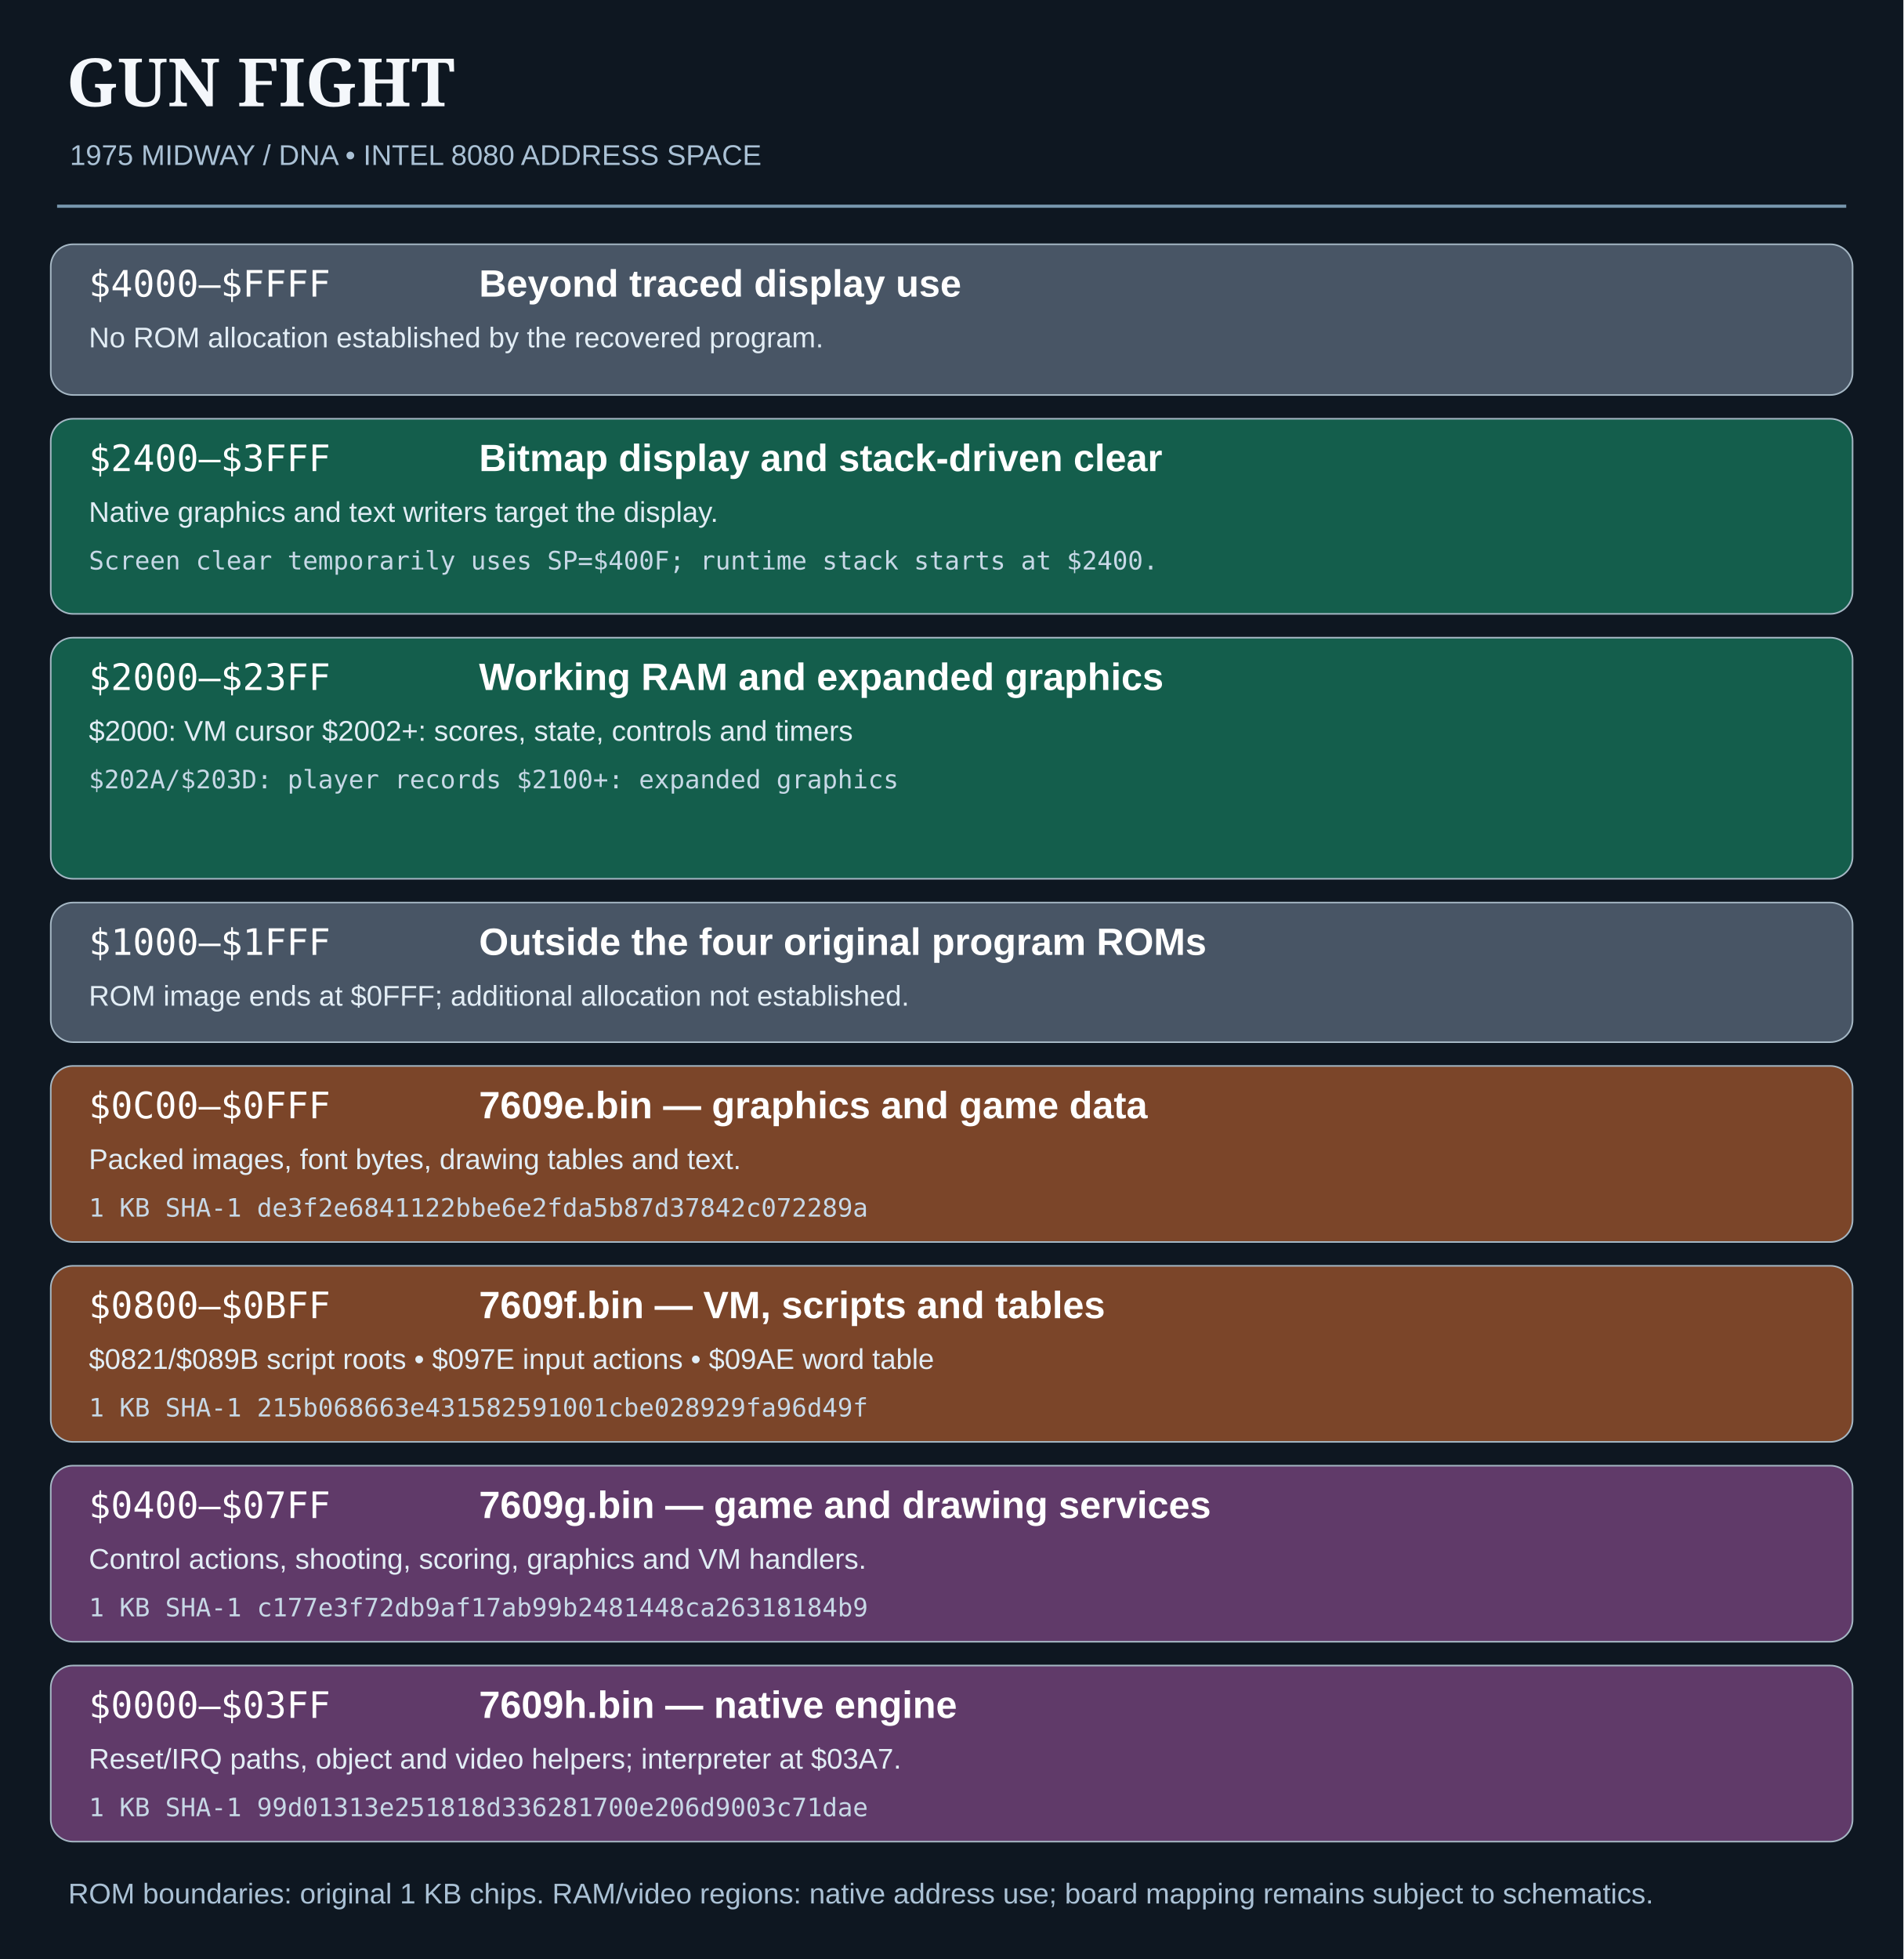
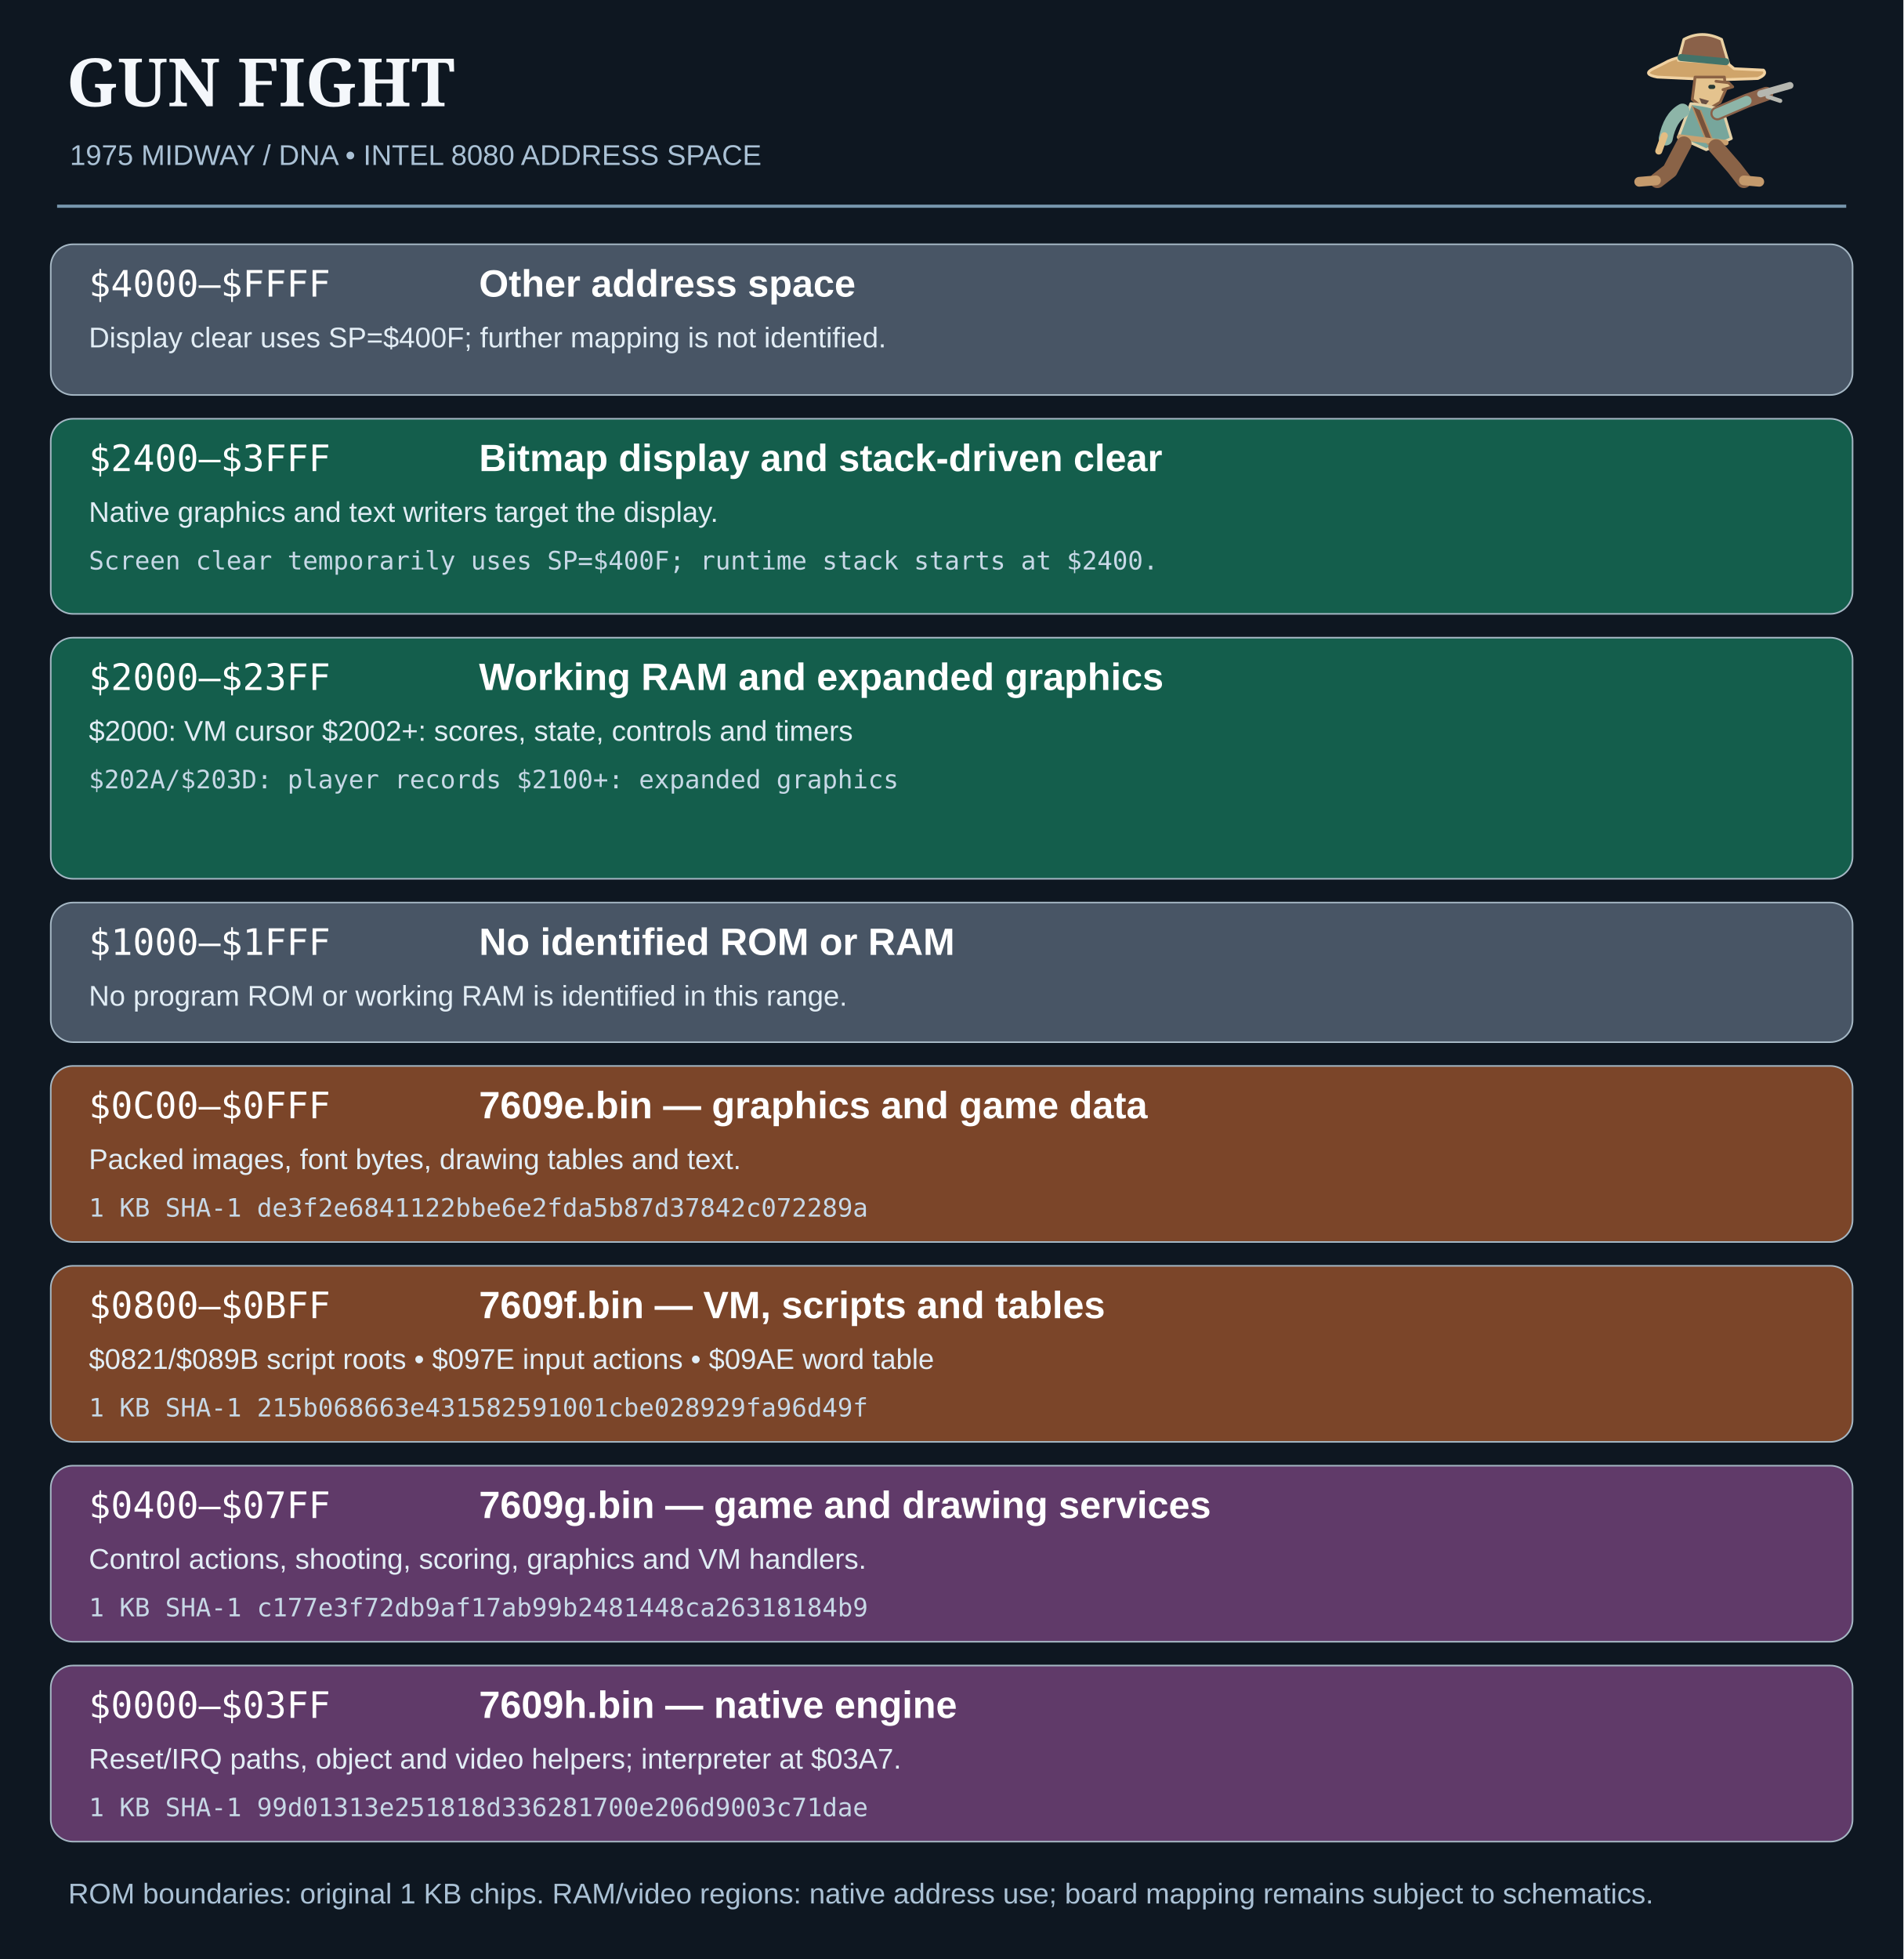
<svg xmlns="http://www.w3.org/2000/svg" width="1200" height="1235" viewBox="0 0 1200 1235" role="img" aria-labelledby="title description">
  <rect width="1200" height="1235" fill="#0e1721" />
  <style>.title{fill:#f4f7fb;font:700 42px Georgia,serif}.subtitle{fill:#aac1d5;font:18px Arial,sans-serif}.range{fill:#ffffff;font:23px monospace}.heading{fill:#ffffff;font:700 24px Arial,sans-serif}.body{fill:#e2edf5;font:18px Arial,sans-serif}.small{fill:#c7d8e6;font:16px monospace}</style>
  <text class="title" x="42" y="67">GUN FIGHT</text>
  <text class="subtitle" x="44" y="104">1975 MIDWAY / DNA  •  INTEL 8080 ADDRESS SPACE</text>
  <line x1="36" y1="130" x2="1164" y2="130" stroke="#7796ad" stroke-width="2" />
+   <g transform="translate(1015 9) scale(.88)" stroke-linecap="round" stroke-linejoin="round" aria-label="Gun Fight cowboy emblem">
+     <path d="M39 35 Q49 29 66 30 L78 28 L83 34 L89 39 L110 40 Q113 43 106 46 L77 47 L34 45 Q23 43 31 39 Z" fill="#cfa46a" stroke="#f1d2a2" stroke-width="2" />
+     <path d="M49 33 L53 18 Q66 11 80 18 L85 35 Z" fill="#8a6149" stroke="#ead1a3" stroke-width="2" />
+     <path d="M51 31 L83 34" stroke="#427369" stroke-width="5" />
+     <path d="M61 45 L82 45 L83 54 L79 63 L69 69 L59 61 Z" fill="#e4c38e" stroke="#8b6244" stroke-width="2" />
+     <path d="M76 48 L85 49 L88 52 L81 54" fill="#e4c38e" stroke="#8b6244" stroke-width="2" />
+     <path d="M72 52 L74 52" stroke="#293a35" stroke-width="3" />
+     <path d="M64 60 L71 62 L67 67" fill="#695044" />
+     <path d="M58 64 Q70 65 81 69 L87 89 L69 97 L49 88 Z" fill="#77a69c" stroke="#e3d1a8" stroke-width="2" />
+     <path d="M59 66 L70 93 L75 94 L65 69" fill="#77523b" stroke="#b88f62" stroke-width="1" />
+     <path d="M50 88 L83 92" stroke="#caa170" stroke-width="4" />
+     <path d="M77 71 L98 62 L112 57" fill="none" stroke="#8a6149" stroke-width="10" />
+     <path d="M77 71 L98 62" fill="none" stroke="#8db5a8" stroke-width="7" />
+     <path d="M108 57 L122 53 L129 51" fill="none" stroke="#b5b6af" stroke-width="5" />
+     <path d="M113 59 L122 62" stroke="#b5b6af" stroke-width="3" />
+     <path d="M52 69 Q43 74 40 89" fill="none" stroke="#8db5a8" stroke-width="10" />
+     <path d="M39 87 L35 98" fill="none" stroke="#e3bd83" stroke-width="5" />
+     <path d="M53 93 L43 112 L34 119" stroke="#8a6347" stroke-width="11" fill="none" />
+     <path d="M76 95 L89 110 L96 119" stroke="#8a6347" stroke-width="11" fill="none" />
+     <path d="M33 119 L21 120 M96 119 L107 120" stroke="#c49a6c" stroke-width="7" />
+   </g>
  <g transform="translate(32 154)">
    <rect width="1136" height="95" rx="14" fill="#485565" stroke="#a5b7c4" stroke-width="1" />
    <text x="24" y="33" class="range">$4000–$FFFF</text>
-     <text x="270" y="33" class="heading">Beyond traced display use</text>
-     <text x="24" y="65" class="body">No ROM allocation established by the recovered program.</text>
+     <text x="270" y="33" class="heading">Other address space</text>
+     <text x="24" y="65" class="body">Display clear uses SP=$400F; further mapping is not identified.</text>
  </g>
  <g transform="translate(32 264)">
    <rect width="1136" height="123" rx="14" fill="#145e4c" stroke="#a5b7c4" stroke-width="1" />
    <text x="24" y="33" class="range">$2400–$3FFF</text>
    <text x="270" y="33" class="heading">Bitmap display and stack-driven clear</text>
    <text x="24" y="65" class="body">Native graphics and text writers target the display.</text>
    <text x="24" y="95" class="small">Screen clear temporarily uses SP=$400F; runtime stack starts at $2400.</text>
  </g>
  <g transform="translate(32 402)">
    <rect width="1136" height="152" rx="14" fill="#145e4c" stroke="#a5b7c4" stroke-width="1" />
    <text x="24" y="33" class="range">$2000–$23FF</text>
    <text x="270" y="33" class="heading">Working RAM and expanded graphics</text>
    <text x="24" y="65" class="body">$2000: VM cursor   $2002+: scores, state, controls and timers</text>
    <text x="24" y="95" class="small">$202A/$203D: player records    $2100+: expanded graphics</text>
  </g>
  <g transform="translate(32 569)">
    <rect width="1136" height="88" rx="14" fill="#485565" stroke="#a5b7c4" stroke-width="1" />
    <text x="24" y="33" class="range">$1000–$1FFF</text>
-     <text x="270" y="33" class="heading">Outside the four original program ROMs</text>
-     <text x="24" y="65" class="body">ROM image ends at $0FFF; additional allocation not established.</text>
+     <text x="270" y="33" class="heading">No identified ROM or RAM</text>
+     <text x="24" y="65" class="body">No program ROM or working RAM is identified in this range.</text>
  </g>
  <g transform="translate(32 672)">
    <rect width="1136" height="111" rx="14" fill="#7b4529" stroke="#a5b7c4" stroke-width="1" />
    <text x="24" y="33" class="range">$0C00–$0FFF</text>
    <text x="270" y="33" class="heading">7609e.bin — graphics and game data</text>
    <text x="24" y="65" class="body">Packed images, font bytes, drawing tables and text.</text>
    <text x="24" y="95" class="small">1 KB    SHA-1 de3f2e6841122bbe6e2fda5b87d37842c072289a</text>
  </g>
  <g transform="translate(32 798)">
    <rect width="1136" height="111" rx="14" fill="#7b4529" stroke="#a5b7c4" stroke-width="1" />
    <text x="24" y="33" class="range">$0800–$0BFF</text>
    <text x="270" y="33" class="heading">7609f.bin — VM, scripts and tables</text>
    <text x="24" y="65" class="body">$0821/$089B script roots  •  $097E input actions  •  $09AE word table</text>
    <text x="24" y="95" class="small">1 KB    SHA-1 215b068663e431582591001cbe028929fa96d49f</text>
  </g>
  <g transform="translate(32 924)">
    <rect width="1136" height="111" rx="14" fill="#603a69" stroke="#a5b7c4" stroke-width="1" />
    <text x="24" y="33" class="range">$0400–$07FF</text>
    <text x="270" y="33" class="heading">7609g.bin — game and drawing services</text>
    <text x="24" y="65" class="body">Control actions, shooting, scoring, graphics and VM handlers.</text>
    <text x="24" y="95" class="small">1 KB    SHA-1 c177e3f72db9af17ab99b2481448ca26318184b9</text>
  </g>
  <g transform="translate(32 1050)">
    <rect width="1136" height="111" rx="14" fill="#603a69" stroke="#a5b7c4" stroke-width="1" />
    <text x="24" y="33" class="range">$0000–$03FF</text>
    <text x="270" y="33" class="heading">7609h.bin — native engine</text>
    <text x="24" y="65" class="body">Reset/IRQ paths, object and video helpers; interpreter at $03A7.</text>
    <text x="24" y="95" class="small">1 KB    SHA-1 99d01313e251818d336281700e206d9003c71dae</text>
  </g>
  <text class="subtitle" x="43" y="1200">ROM boundaries: original 1 KB chips. RAM/video regions: native address use; board mapping remains subject to schematics.</text>
</svg>
